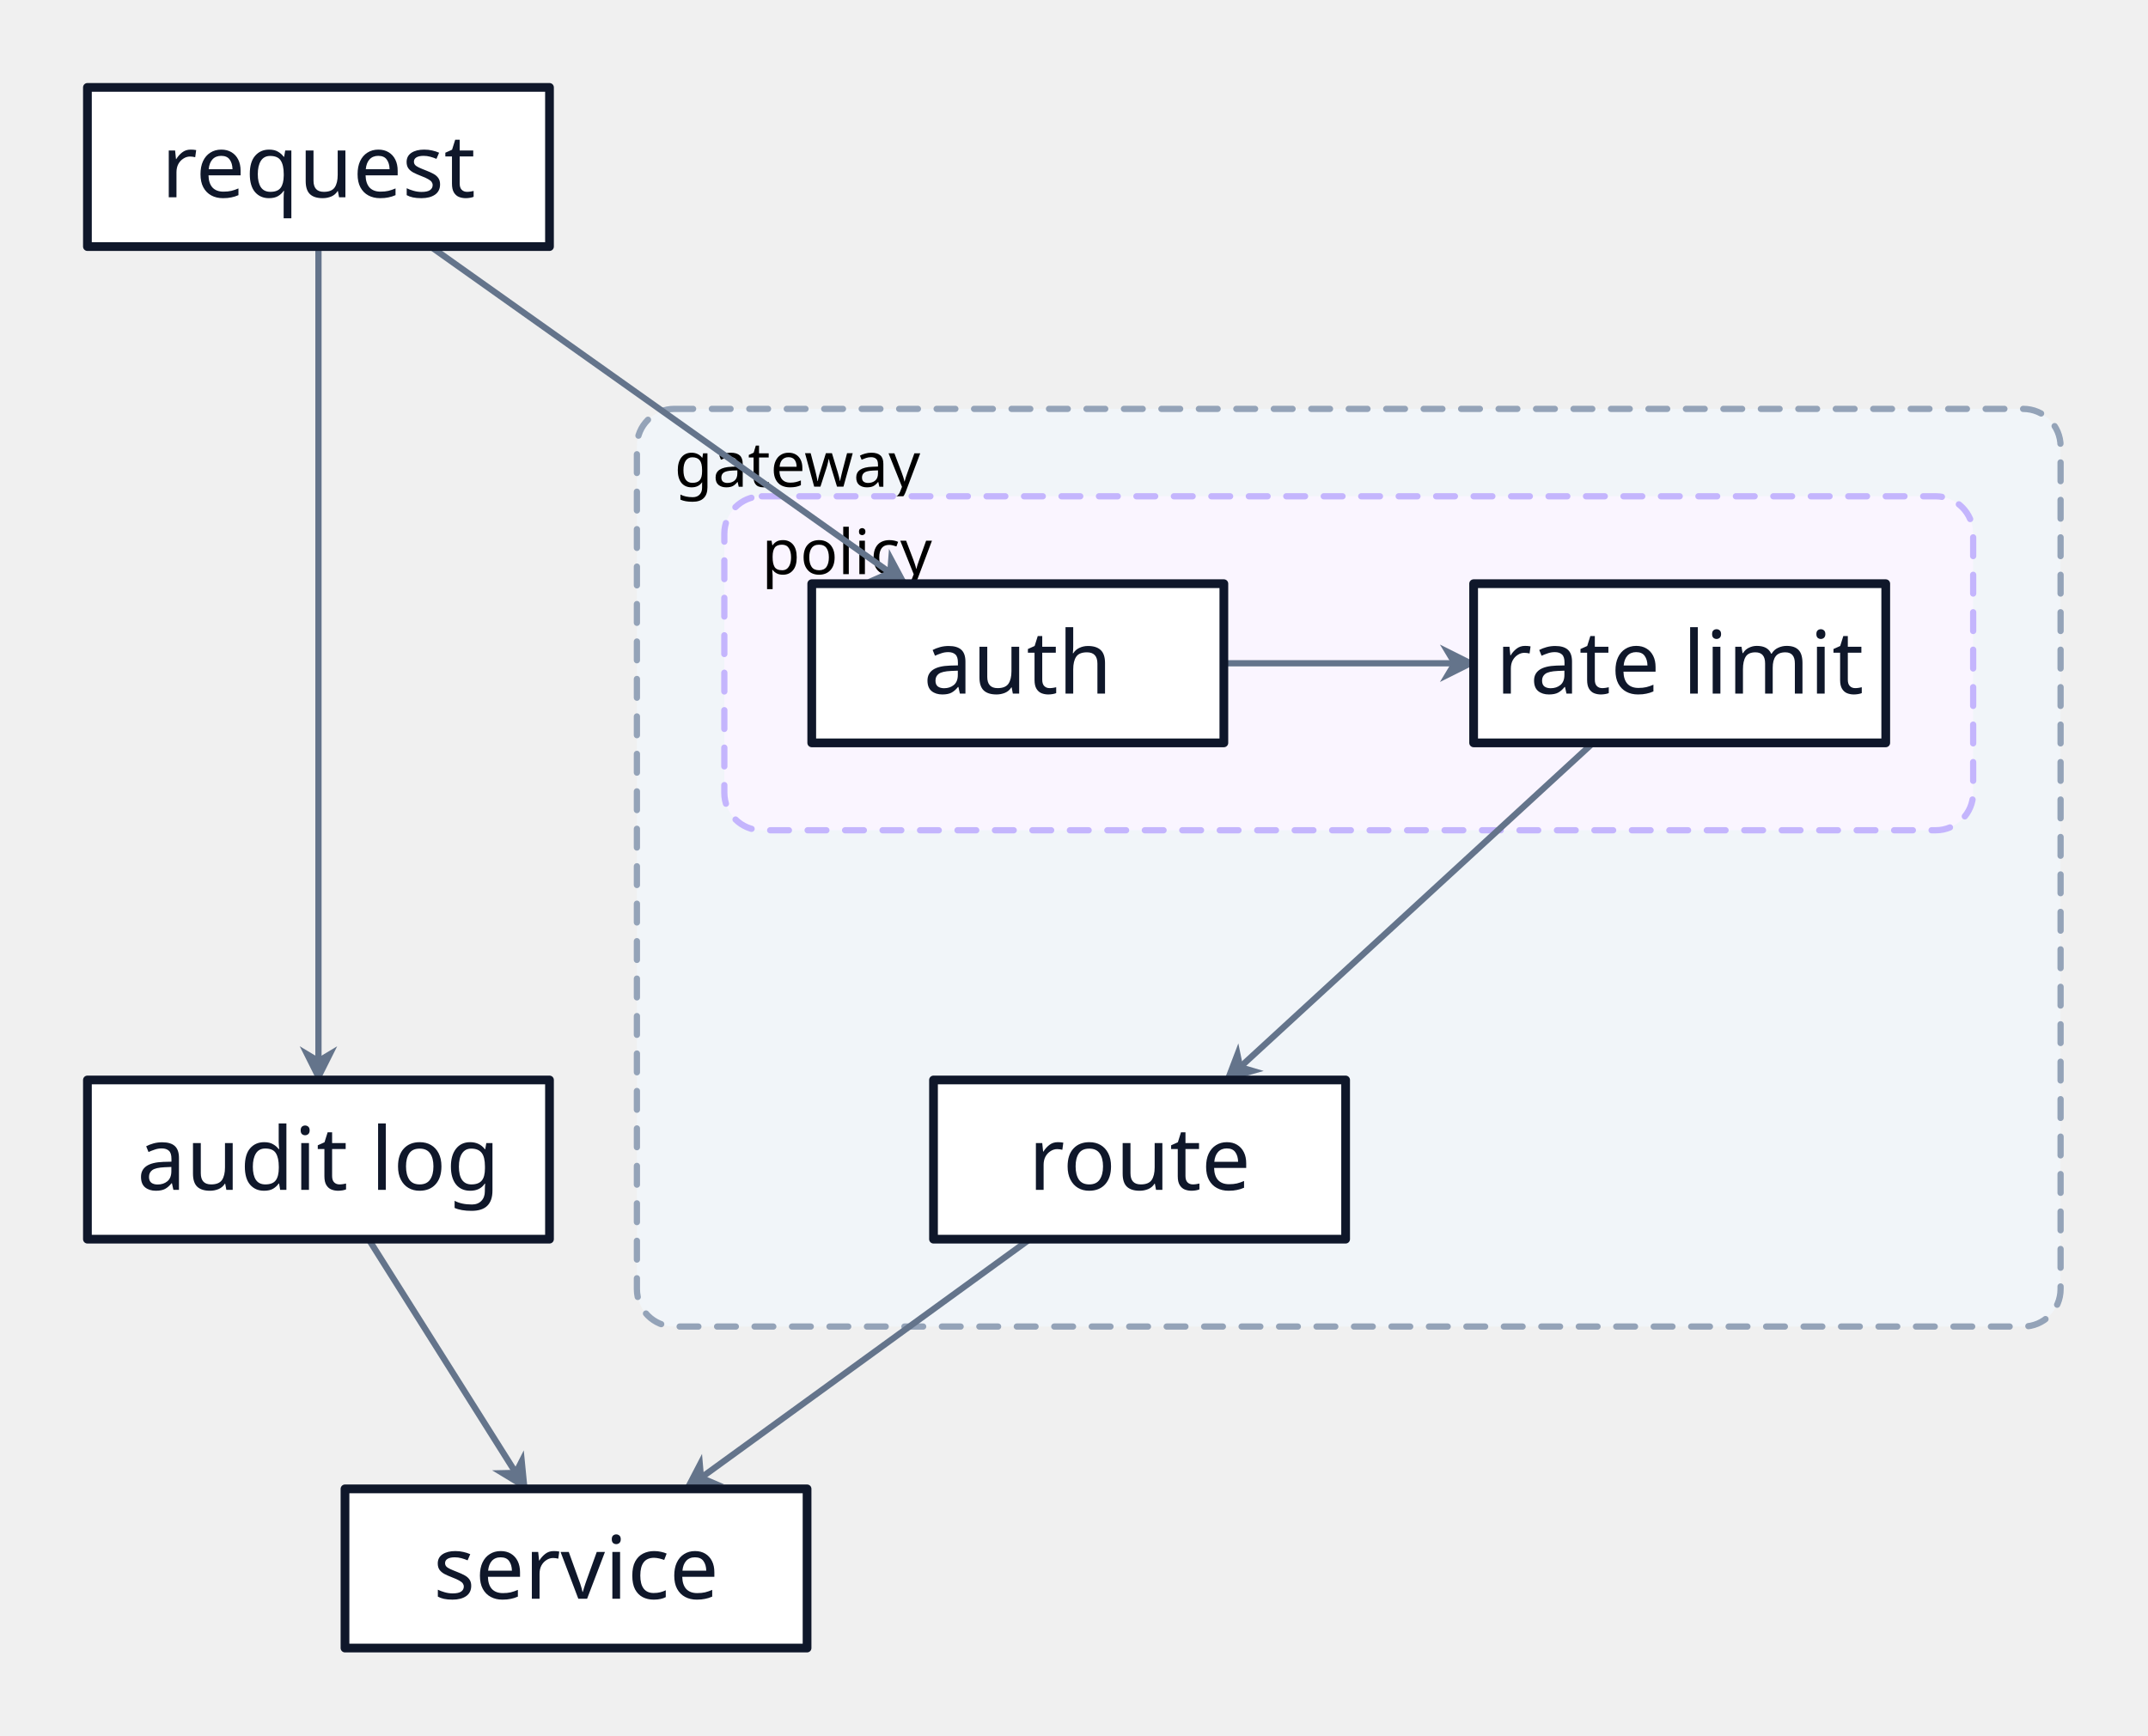
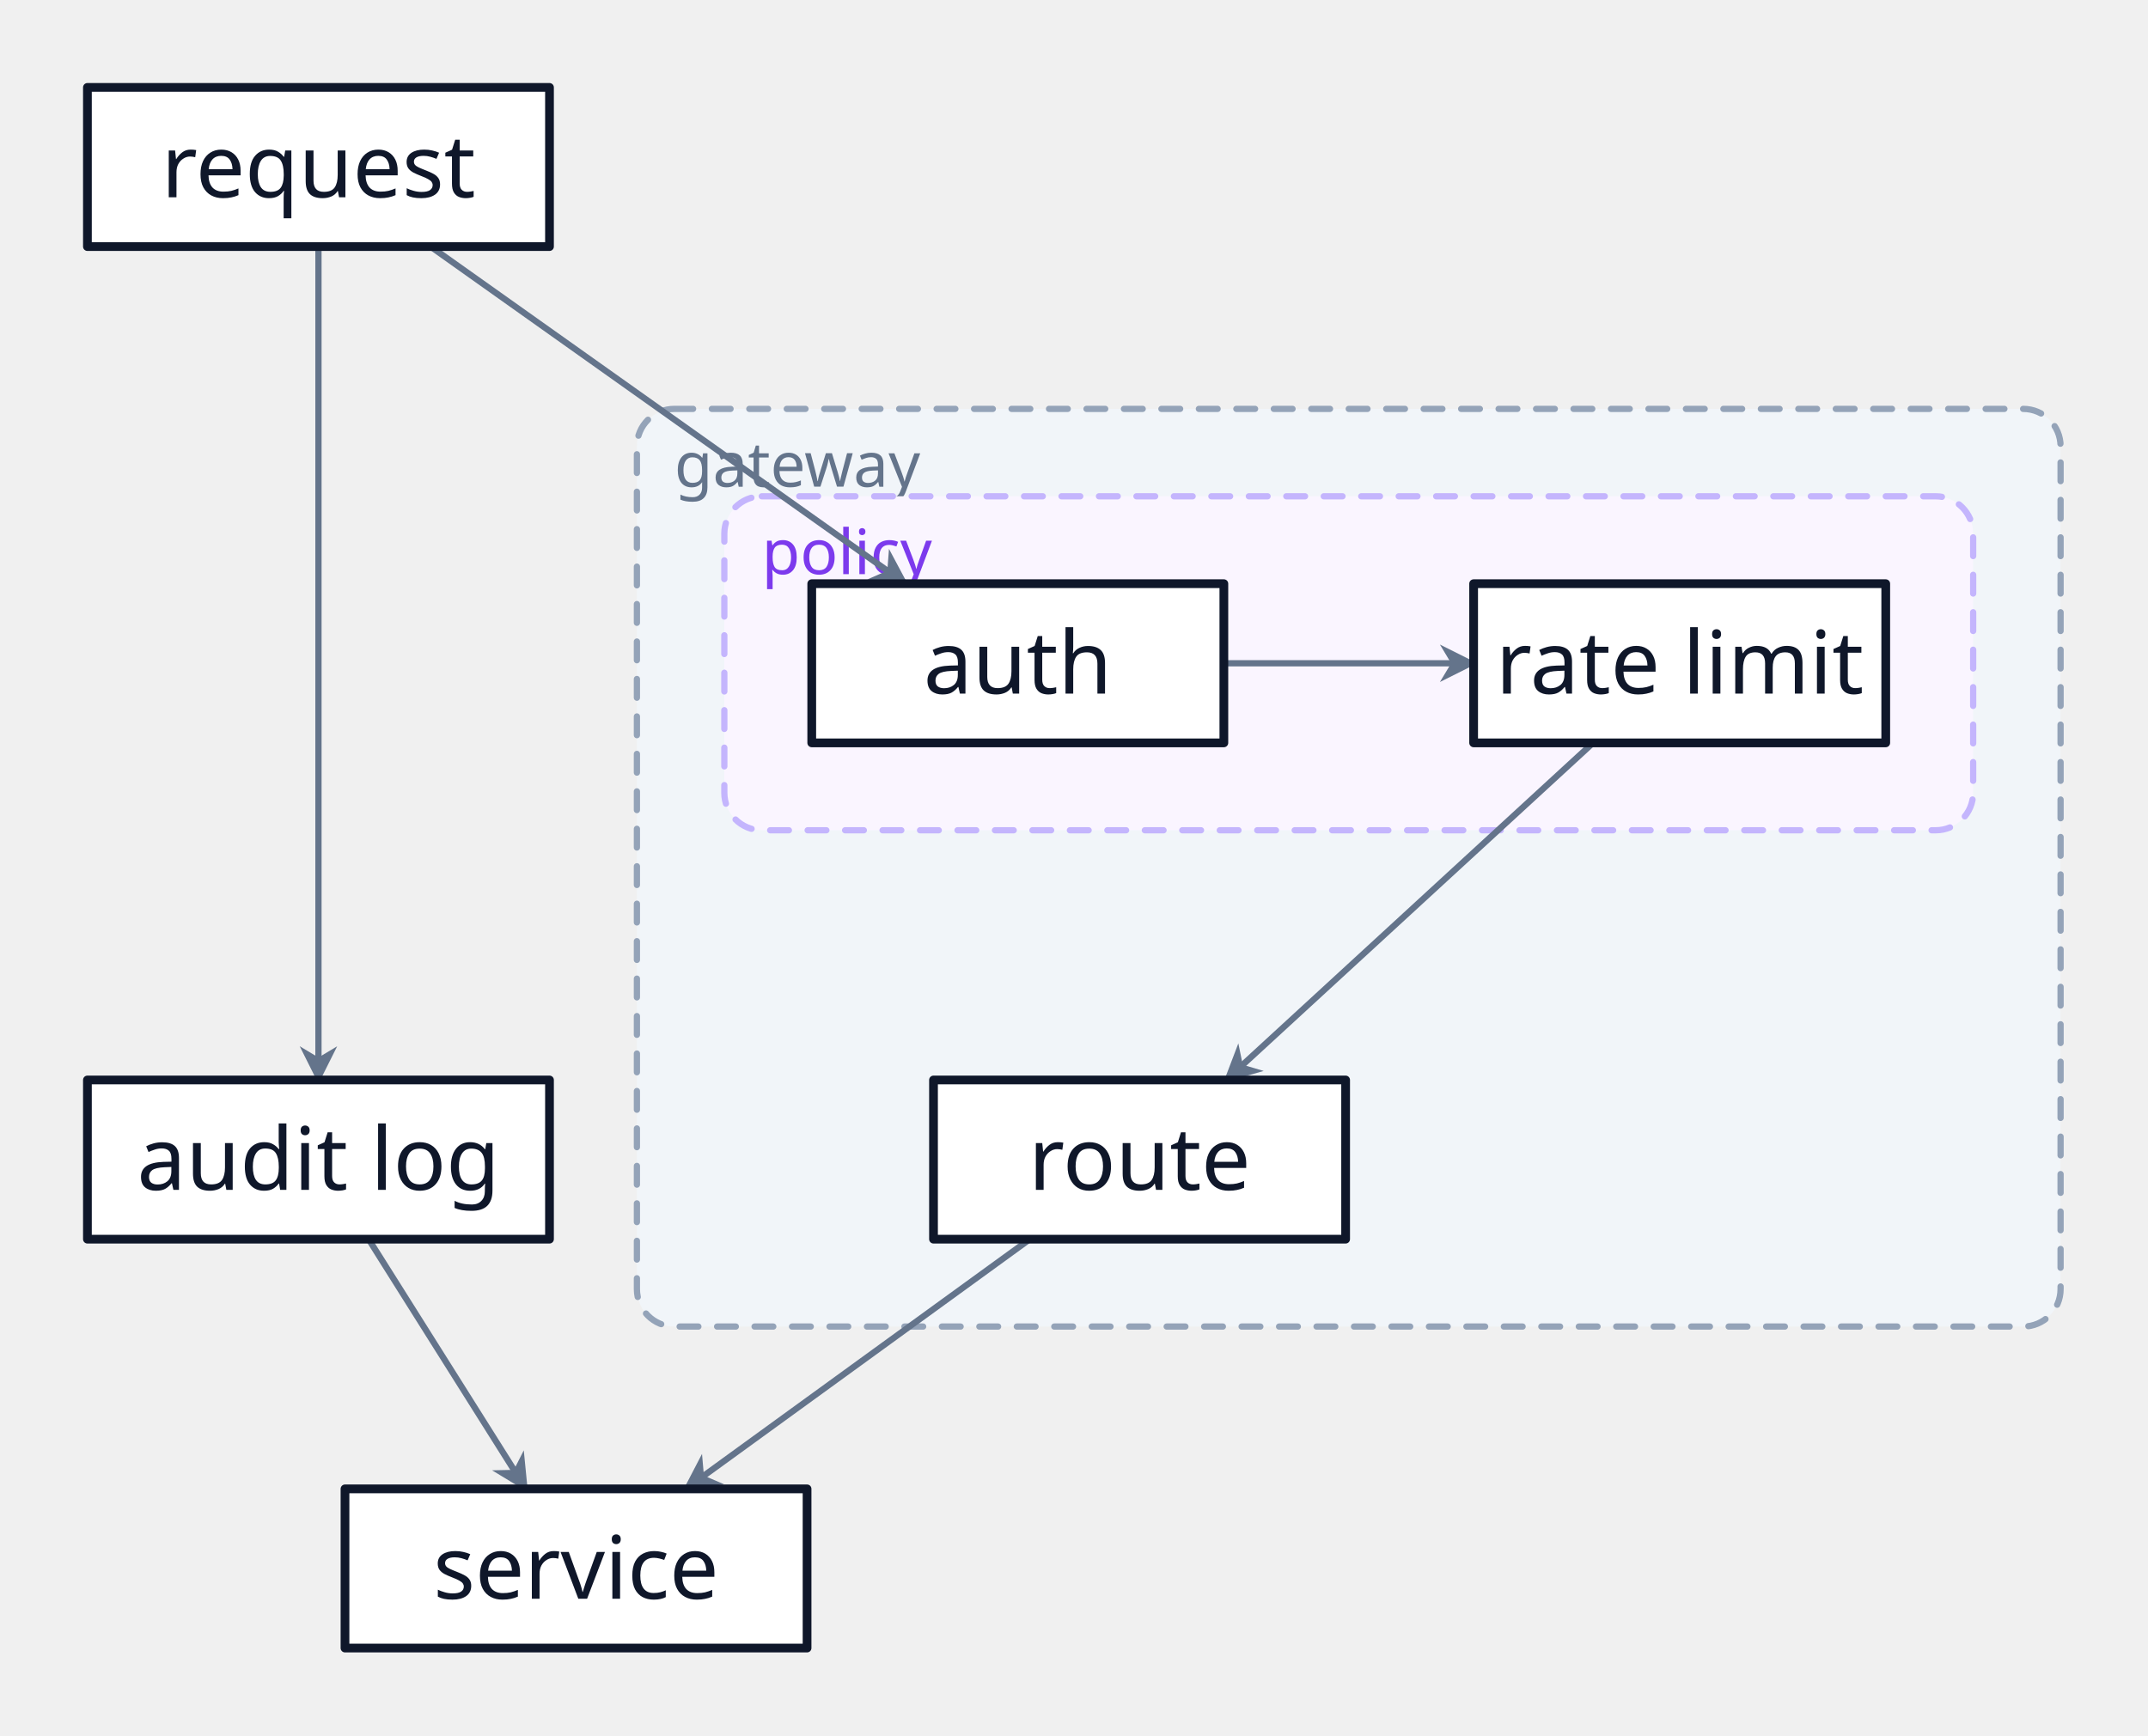
<svg xmlns="http://www.w3.org/2000/svg" width="344" height="278" viewBox="10 3.25 344 278">
  <defs>
    <marker markerWidth="6" markerHeight="6" viewBox="0 0 10 10" id="arrow-stealth-64748b" refX="9" refY="5" orient="auto">
      <path d="M 0 0 L 10 5 L 0 10 L 3 5 z" fill="#64748b" />
    </marker>
  </defs>
  <rect width="228" height="147" stroke="#94a3b8" stroke-width="1" stroke-opacity="1" stroke-dasharray="3 3" stroke-linecap="round" stroke-linejoin="round" fill="#f1f5f9" fill-opacity="1" opacity="1" rx="6" ry="6" x="112" y="68.75" />
-   <text x="118" y="77.75" font-family="sans-serif" font-size="10" font-weight="normal" fill="#000000" text-anchor="start" dominant-baseline="middle">gateway</text>
+   <text x="118" y="77.75" font-family="sans-serif" font-size="10" font-weight="normal" fill="#64748b" text-anchor="start" dominant-baseline="middle">gateway</text>
  <rect width="200" height="53.5" stroke="#c4b5fd" stroke-width="1" stroke-opacity="1" stroke-dasharray="3 3" stroke-linecap="round" stroke-linejoin="round" fill="#faf5ff" fill-opacity="1" opacity="1" rx="6" ry="6" x="126" y="82.75" />
-   <text x="132" y="91.75" font-family="sans-serif" font-size="10" font-weight="normal" fill="#000000" text-anchor="start" dominant-baseline="middle">policy</text>
+   <text x="132" y="91.75" font-family="sans-serif" font-size="10" font-weight="normal" fill="#7c3aed" text-anchor="start" dominant-baseline="middle">policy</text>
  <g>
    <path d="M 174.932 201.75 L 119.818 241.75" stroke="#64748b" stroke-width="1" stroke-opacity="1" stroke-linecap="round" stroke-linejoin="round" fill="none" fill-opacity="1" opacity="1" marker-end="url(#arrow-stealth-64748b)" />
  </g>
  <g>
    <path d="M 61 42.75 L 61 109.5 L 61 176.25" stroke="#64748b" stroke-width="1" stroke-opacity="1" stroke-linecap="round" stroke-linejoin="round" fill="none" fill-opacity="1" opacity="1" marker-end="url(#arrow-stealth-64748b)" />
  </g>
  <g>
    <path d="M 69.03 201.75 L 94.22 241.75" stroke="#64748b" stroke-width="1" stroke-opacity="1" stroke-linecap="round" stroke-linejoin="round" fill="none" fill-opacity="1" opacity="1" marker-end="url(#arrow-stealth-64748b)" />
  </g>
  <g>
    <path d="M 206 109.5 L 246 109.5" stroke="#64748b" stroke-width="1" stroke-opacity="1" stroke-linecap="round" stroke-linejoin="round" fill="none" fill-opacity="1" opacity="1" marker-end="url(#arrow-stealth-64748b)" />
  </g>
  <g>
    <path d="M 78.962 42.75 L 155.038 96.75" stroke="#64748b" stroke-width="1" stroke-opacity="1" stroke-linecap="round" stroke-linejoin="round" fill="none" fill-opacity="1" opacity="1" marker-end="url(#arrow-stealth-64748b)" />
  </g>
  <g>
    <path d="M 265.127 122.25 L 206.373 176.25" stroke="#64748b" stroke-width="1" stroke-opacity="1" stroke-linecap="round" stroke-linejoin="round" fill="none" fill-opacity="1" opacity="1" marker-end="url(#arrow-stealth-64748b)" />
  </g>
  <g>
    <path d="M 24 17.25 L 98 17.25 L 98 42.75 L 24 42.75 Z" stroke="#0f172a" stroke-width="1.4" stroke-opacity="1" stroke-linecap="round" stroke-linejoin="round" fill="#ffffff" fill-opacity="1" opacity="1" />
    <text text-anchor="middle" dominant-baseline="middle" x="61" y="30" font-family="sans-serif" font-size="14" font-weight="normal" fill="#0f172a">request</text>
  </g>
  <g>
    <path d="M 159.5 176.25 L 225.5 176.25 L 225.5 201.75 L 159.5 201.75 Z" stroke="#0f172a" stroke-width="1.4" stroke-opacity="1" stroke-linecap="round" stroke-linejoin="round" fill="#ffffff" fill-opacity="1" opacity="1" />
    <text text-anchor="middle" dominant-baseline="middle" x="192.5" y="189" font-family="sans-serif" font-size="14" font-weight="normal" fill="#0f172a">route</text>
  </g>
  <g>
    <path d="M 65.25 241.75 L 139.25 241.75 L 139.25 267.25 L 65.25 267.25 Z" stroke="#0f172a" stroke-width="1.4" stroke-opacity="1" stroke-linecap="round" stroke-linejoin="round" fill="#ffffff" fill-opacity="1" opacity="1" />
    <text text-anchor="middle" dominant-baseline="middle" x="102.25" y="254.5" font-family="sans-serif" font-size="14" font-weight="normal" fill="#0f172a">service</text>
  </g>
  <g>
    <path d="M 24 176.25 L 98 176.25 L 98 201.75 L 24 201.75 Z" stroke="#0f172a" stroke-width="1.4" stroke-opacity="1" stroke-linecap="round" stroke-linejoin="round" fill="#ffffff" fill-opacity="1" opacity="1" />
    <text text-anchor="middle" dominant-baseline="middle" x="61" y="189" font-family="sans-serif" font-size="14" font-weight="normal" fill="#0f172a">audit log</text>
  </g>
  <g>
    <path d="M 140 96.75 L 206 96.75 L 206 122.25 L 140 122.25 Z" stroke="#0f172a" stroke-width="1.4" stroke-opacity="1" stroke-linecap="round" stroke-linejoin="round" fill="#ffffff" fill-opacity="1" opacity="1" />
    <text text-anchor="middle" dominant-baseline="middle" x="173" y="109.5" font-family="sans-serif" font-size="14" font-weight="normal" fill="#0f172a">auth</text>
  </g>
  <g>
    <path d="M 246 96.75 L 312 96.75 L 312 122.25 L 246 122.25 Z" stroke="#0f172a" stroke-width="1.4" stroke-opacity="1" stroke-linecap="round" stroke-linejoin="round" fill="#ffffff" fill-opacity="1" opacity="1" />
    <text text-anchor="middle" dominant-baseline="middle" x="279" y="109.5" font-family="sans-serif" font-size="14" font-weight="normal" fill="#0f172a">rate limit</text>
  </g>
</svg>
